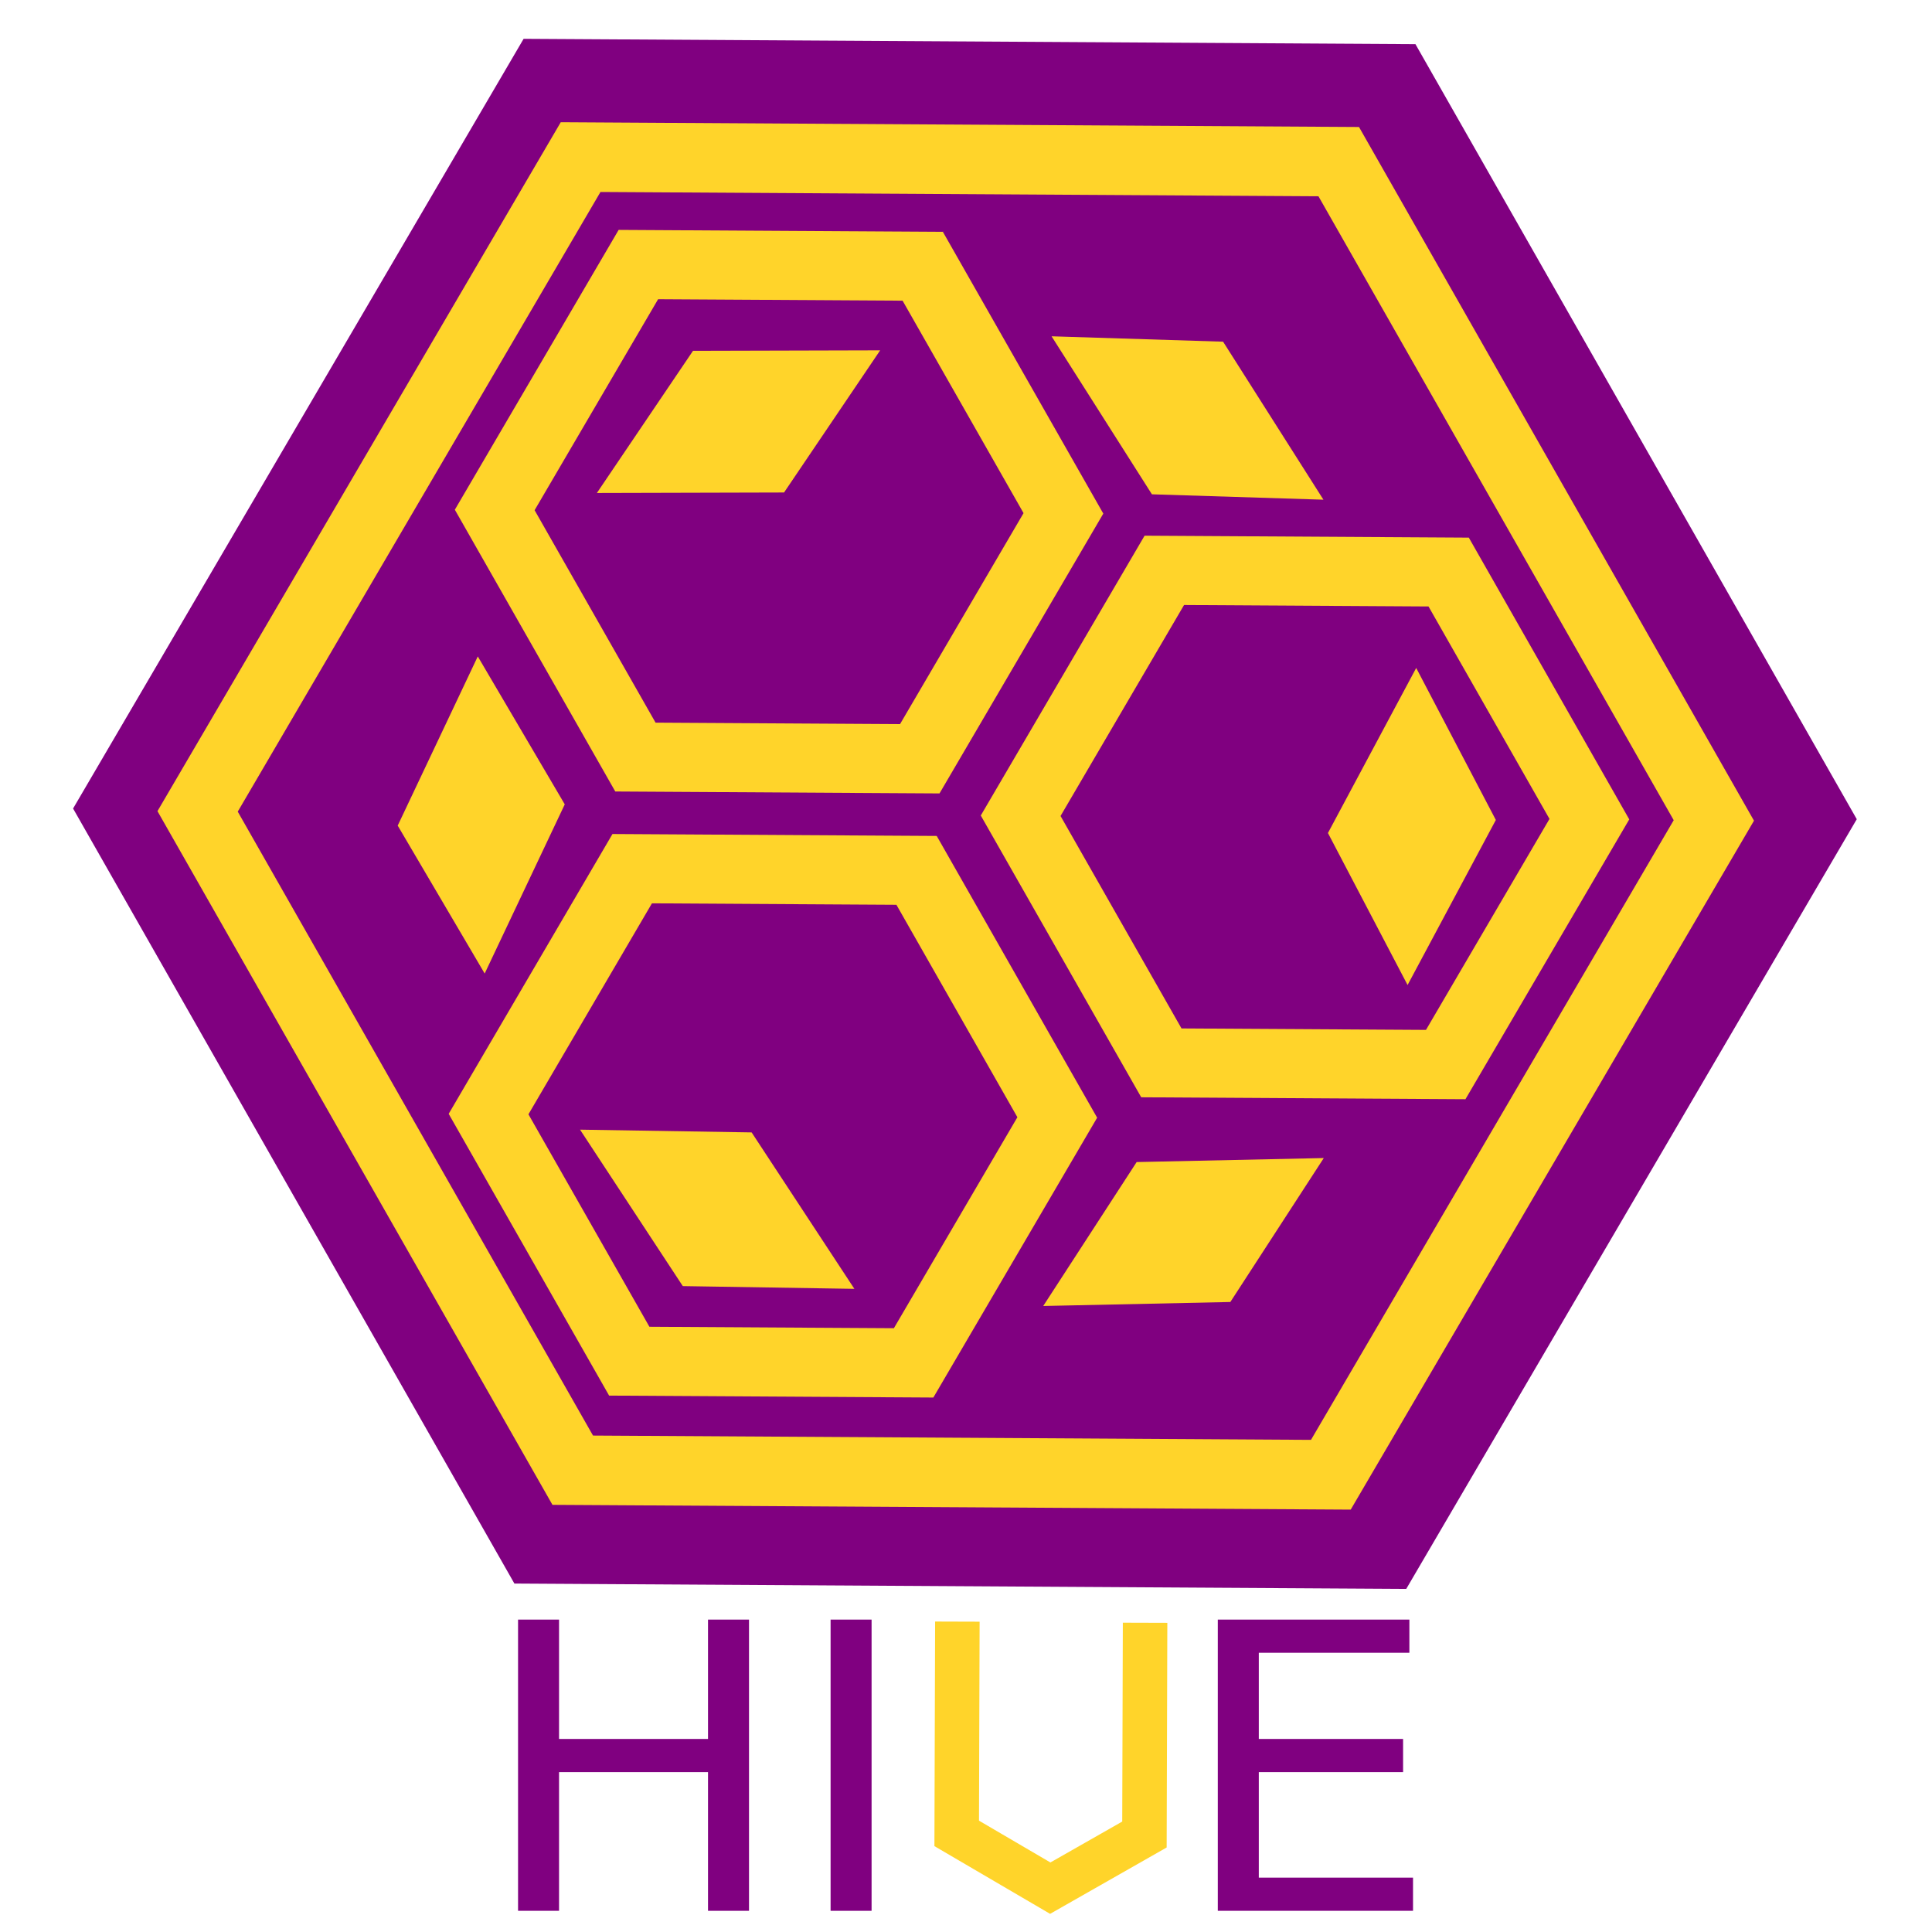
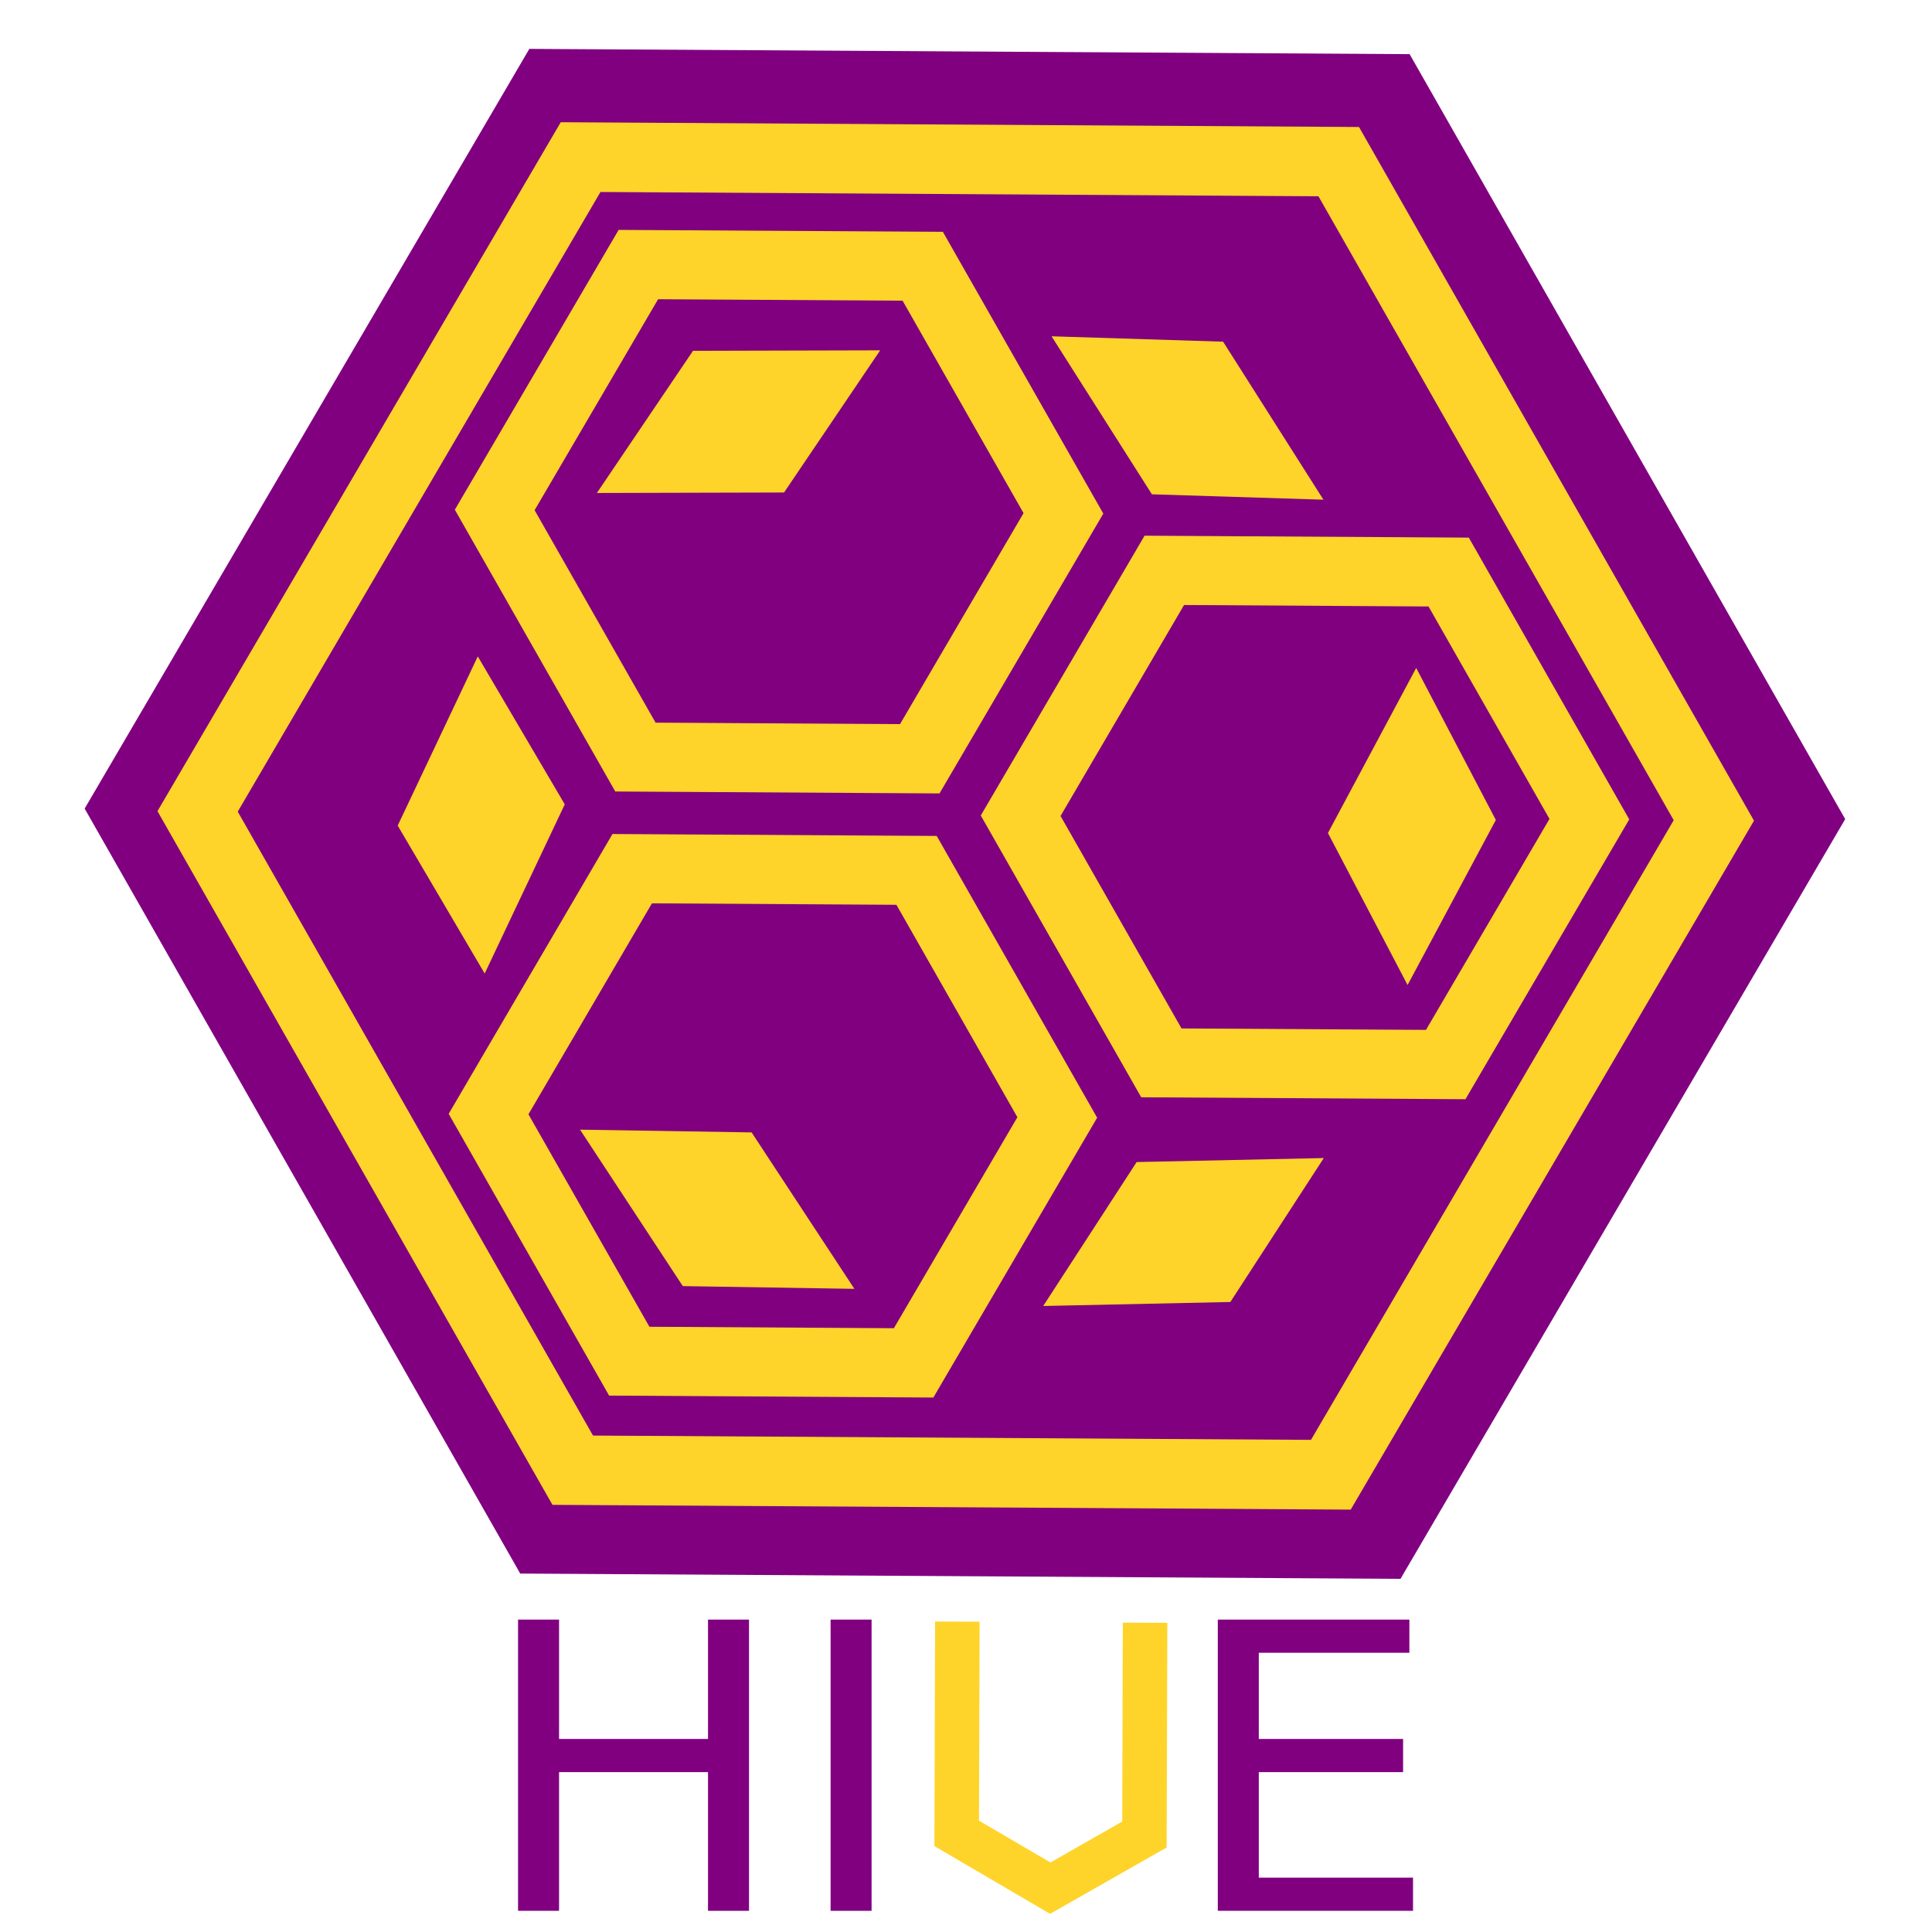
<svg xmlns="http://www.w3.org/2000/svg" id="svg1358" version="1.1" viewBox="0 0 270.933 270.933" height="1024" width="1024">
  <defs id="defs1352" />
  <g transform="translate(0,-26.06665)" id="layer1">
-     <path transform="matrix(3.527534,2.053823,-2.053823,3.527534,-6.45788,-290.8476)" style="display:inline;opacity:1;fill:#800080;stroke-width:0.302" d="M 109.649,89.165 83.078,104.423 56.578,89.041 56.649,58.401 83.22,43.143 109.72,58.525 Z" id="path3741-7-1-0-7" />
+     <path style="display:inline;opacity:1;fill:#800080;stroke-width:1.215" d="M 196.399,247.473 72.954,246.735 11.871,139.459 74.232,32.922 197.677,33.66 258.76,140.935 Z" id="path3741-7-1-0-7" />
    <path transform="matrix(3.524985,2.052339,-2.052339,3.524985,-7.644794,-290.247)" style="display:inline;opacity:1;fill:none;fill-opacity:1;stroke:#ffd42a;stroke-width:2.39;stroke-miterlimit:4;stroke-dasharray:none;stroke-opacity:1" d="M 105.691,86.868 83.088,99.848 60.546,86.763 l 0.061,-26.065 22.603,-12.98 22.542,13.085 z" id="path3741-7-5-5" />
    <path id="path3741-7-1-5-3-9-7-1-5-5-92" d="m 146.295,209.212 13.103,-20.185 26.243,-0.562 -2.1e-4,3.6e-4 -13.103,20.185 z" style="display:inline;opacity:1;fill:#ffd42a;fill-opacity:1;stroke-width:0.242" />
    <path transform="matrix(1.322134,0.7697813,-0.7697813,1.322134,129.8708,-20.85588)" style="display:inline;opacity:1;fill:none;fill-opacity:1;stroke:#ffd42a;stroke-width:6.332;stroke-miterlimit:4;stroke-dasharray:none;stroke-opacity:1" d="M 105.691,86.868 83.088,99.848 60.546,86.763 l 0.061,-26.065 22.603,-12.98 22.542,13.085 z" id="path3741-7-5-3-2" />
    <path transform="matrix(1.322134,0.7697813,-0.7697813,1.322134,55.25197,20.97882)" style="display:inline;opacity:1;fill:none;fill-opacity:1;stroke:#ffd42a;stroke-width:6.332;stroke-miterlimit:4;stroke-dasharray:none;stroke-opacity:1" d="M 105.691,86.868 83.088,99.848 60.546,86.763 l 0.061,-26.065 22.603,-12.98 22.542,13.085 z" id="path3741-7-5-3-6-8" />
    <path transform="matrix(1.322134,0.7697813,-0.7697813,1.322134,56.11576,-63.73829)" style="display:inline;opacity:1;fill:none;fill-opacity:1;stroke:#ffd42a;stroke-width:6.332;stroke-miterlimit:4;stroke-dasharray:none;stroke-opacity:1" d="M 105.691,86.868 83.088,99.848 60.546,86.763 l 0.061,-26.065 22.603,-12.98 22.542,13.085 z" id="path3741-7-5-3-6-0-9" />
    <path id="path3741-7-1-5-3-9-7-1-5-5-6-7" d="m 67.001,118.119 12.198,20.745 -11.23,23.725 -2.02e-4,-3.4e-4 -12.197,-20.745 z" style="display:inline;opacity:1;fill:#ffd42a;fill-opacity:1;stroke-width:0.242" />
    <path id="path3741-7-1-5-3-9-7-1-5-5-6-1-3" d="m 147.466,73.227 24.054,0.756 14.071,22.158 -4.4e-4,-3.4e-5 -24.053,-0.756 z" style="display:inline;opacity:1;fill:#ffd42a;fill-opacity:1;stroke-width:0.242" />
    <path id="path3741-7-1-5-3-9-7-1-5-5-87-6" d="m 197.391,164.201 -11.168,-21.317 12.377,-23.147 1.6e-4,3.6e-4 11.168,21.317 z" style="display:inline;opacity:1;fill:#ffd42a;fill-opacity:1;stroke-width:0.242" />
    <path id="path3741-7-1-5-3-9-7-1-5-5-9-1" d="m 81.341,184.484 24.062,0.385 14.411,21.939 -4.1e-4,-3e-5 -24.062,-0.385 z" style="display:inline;opacity:1;fill:#ffd42a;fill-opacity:1;stroke-width:0.242" />
    <path id="path3741-7-1-5-3-9-7-1-5-5-9-2-2" d="m 123.431,75.195 -13.48,19.936 -26.248,0.069 2.34e-4,-3.34e-4 13.48,-19.936 z" style="display:inline;opacity:1;fill:#ffd42a;fill-opacity:1;stroke-width:0.242" />
    <g aria-label="HI  E" transform="scale(1.02003,0.9803634)" style="font-style:normal;font-weight:normal;font-size:57.14px;line-height:1.25;font-family:sans-serif;letter-spacing:0px;word-spacing:0px;display:inline;opacity:1;fill:#800080;fill-opacity:1;stroke:none;stroke-width:1.429" id="text1199-9">
      <path d="m 71.223,258.261 h 5.636 v 17.075 H 97.338 V 258.261 H 102.974 v 41.656 H 97.338 V 280.079 H 76.859 v 19.837 h -5.636 z" style="fill:#800080;fill-opacity:1;stroke-width:1.429" id="path1453" />
      <path d="m 114.19,258.261 h 5.636 v 41.656 h -5.636 z" style="fill:#800080;stroke-width:1.429" id="path1455" />
      <path d="m 167.424,258.261 h 26.338 v 4.743 h -20.702 v 12.332 h 19.837 v 4.743 h -19.837 v 15.094 h 21.204 v 4.743 h -26.84 z" style="fill:#800080;fill-opacity:1;stroke-width:1.429" id="path1457" />
    </g>
    <path id="path3741-7-5-3-6-02-9" d="m 134.255,253.473 -0.092,29.699 13.118,7.679 13.209,-7.521 0.09,-29.699" style="display:inline;opacity:1;fill:none;fill-opacity:1;stroke:#ffd42a;stroke-width:6.241;stroke-miterlimit:4;stroke-dasharray:none;stroke-opacity:1" />
  </g>
</svg>
